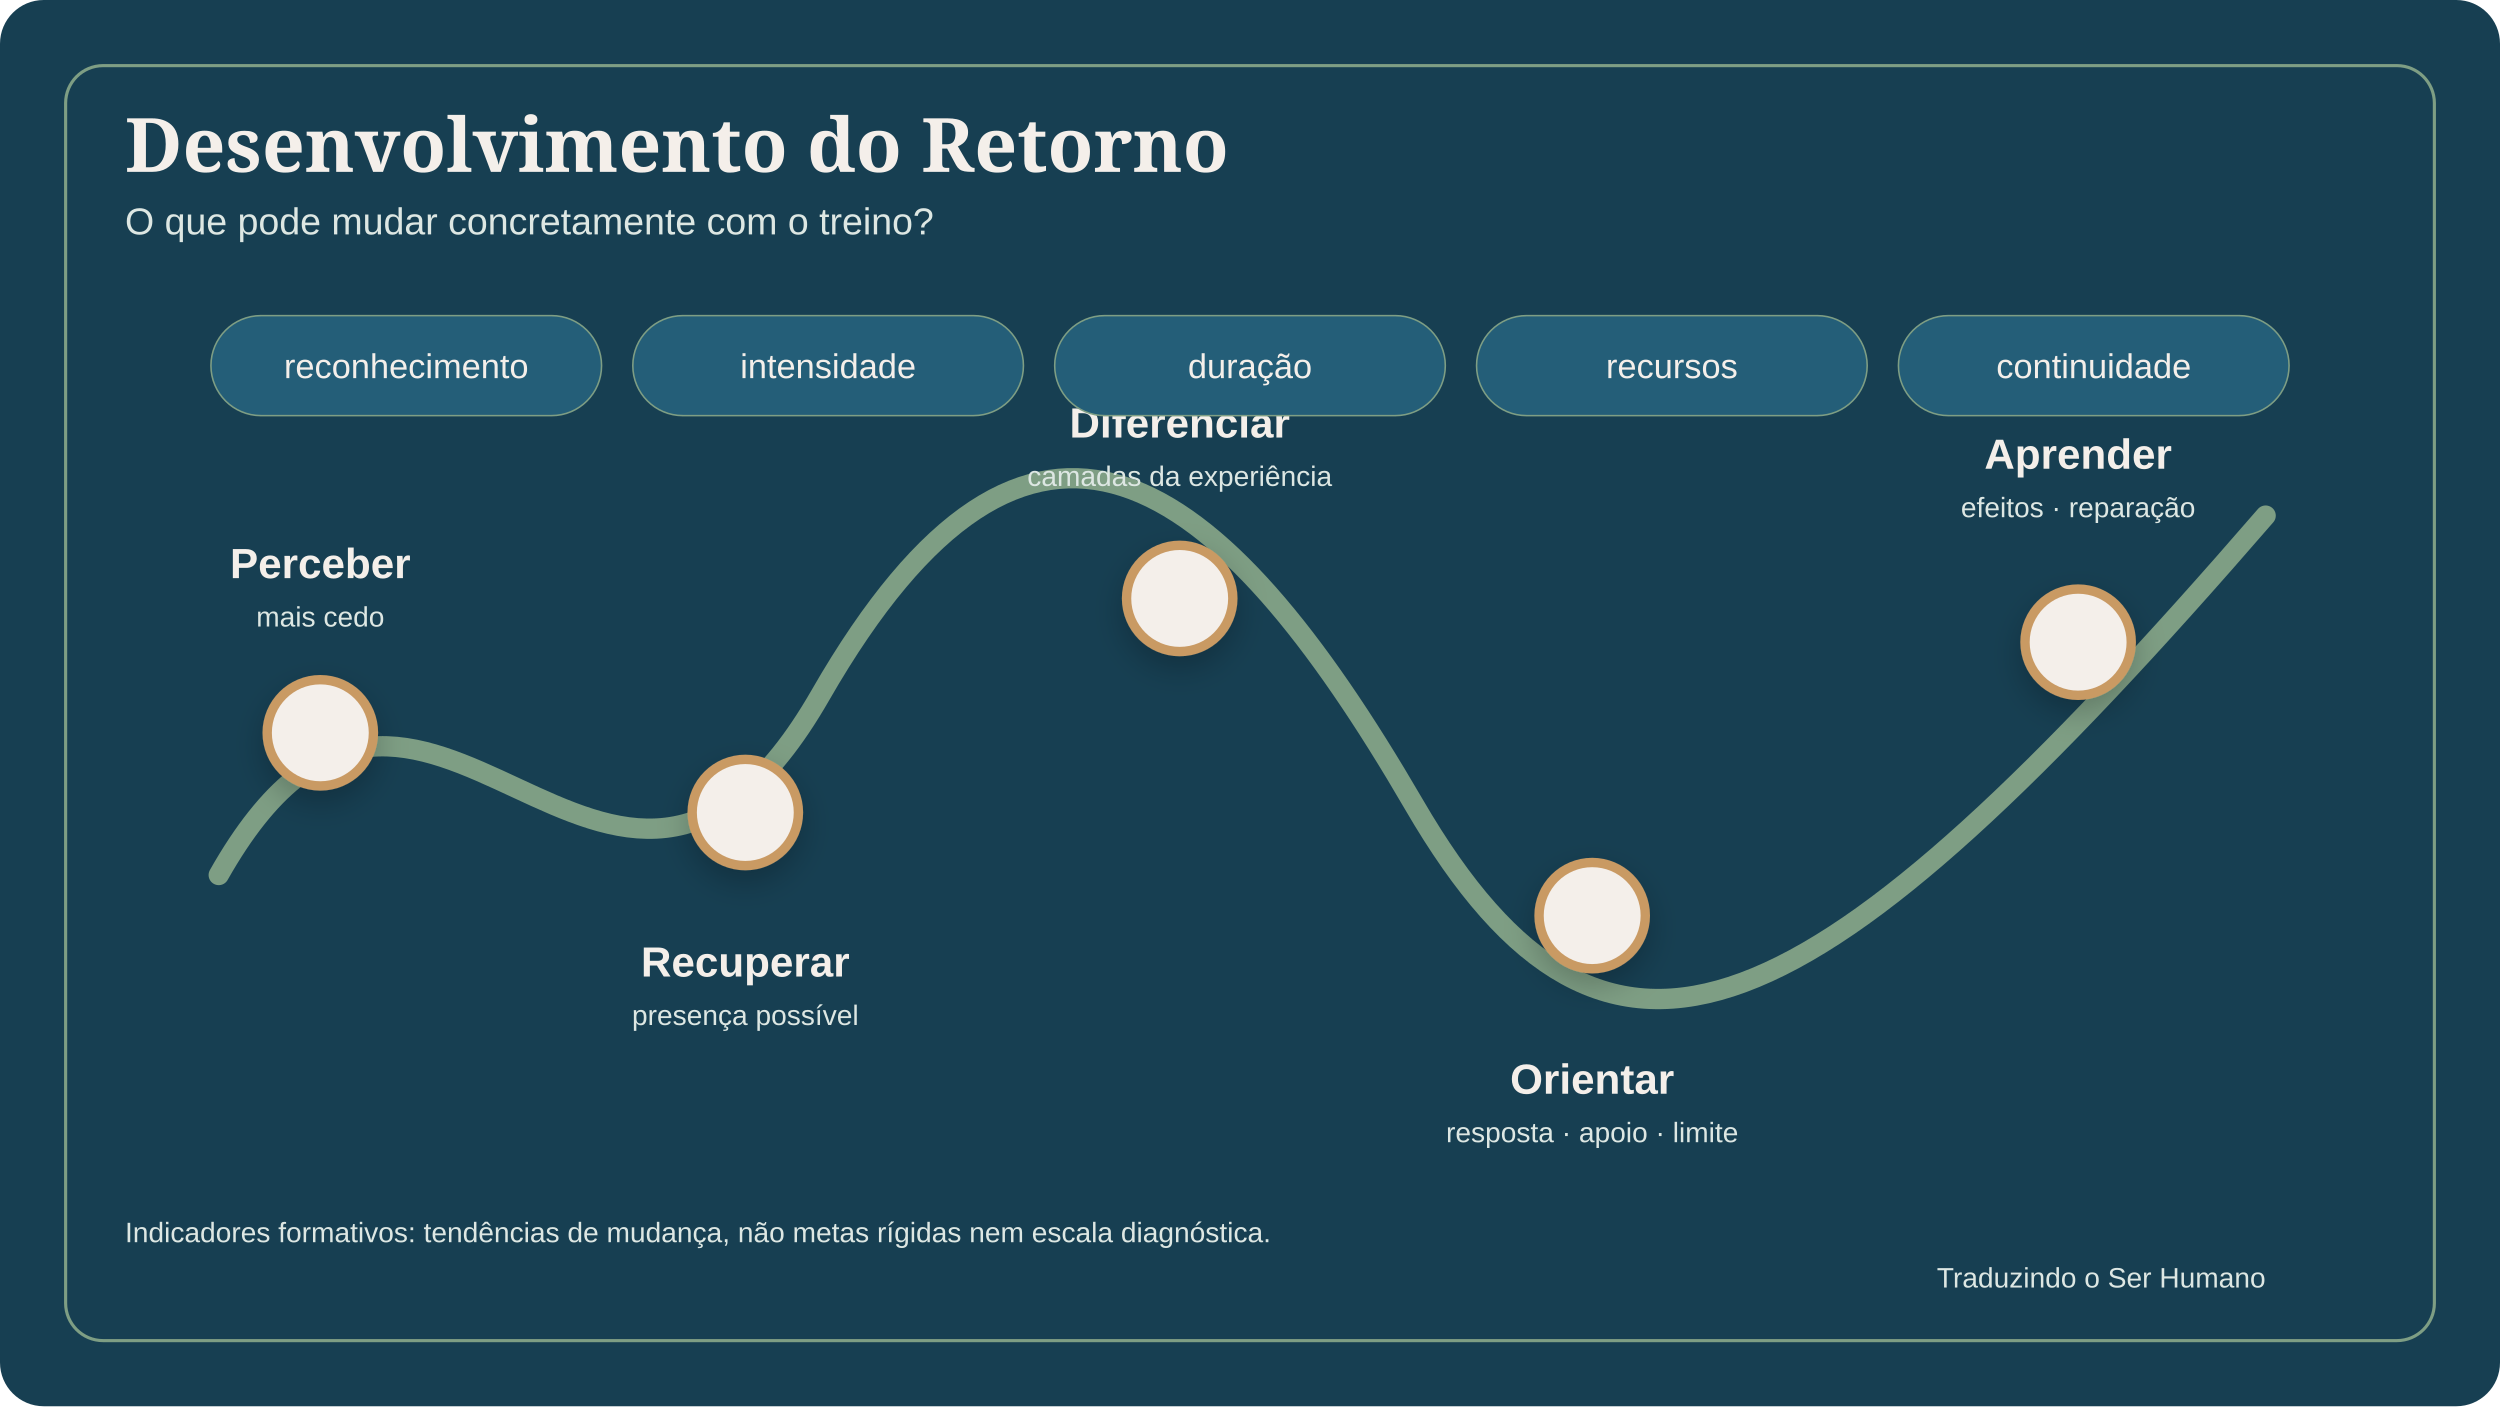
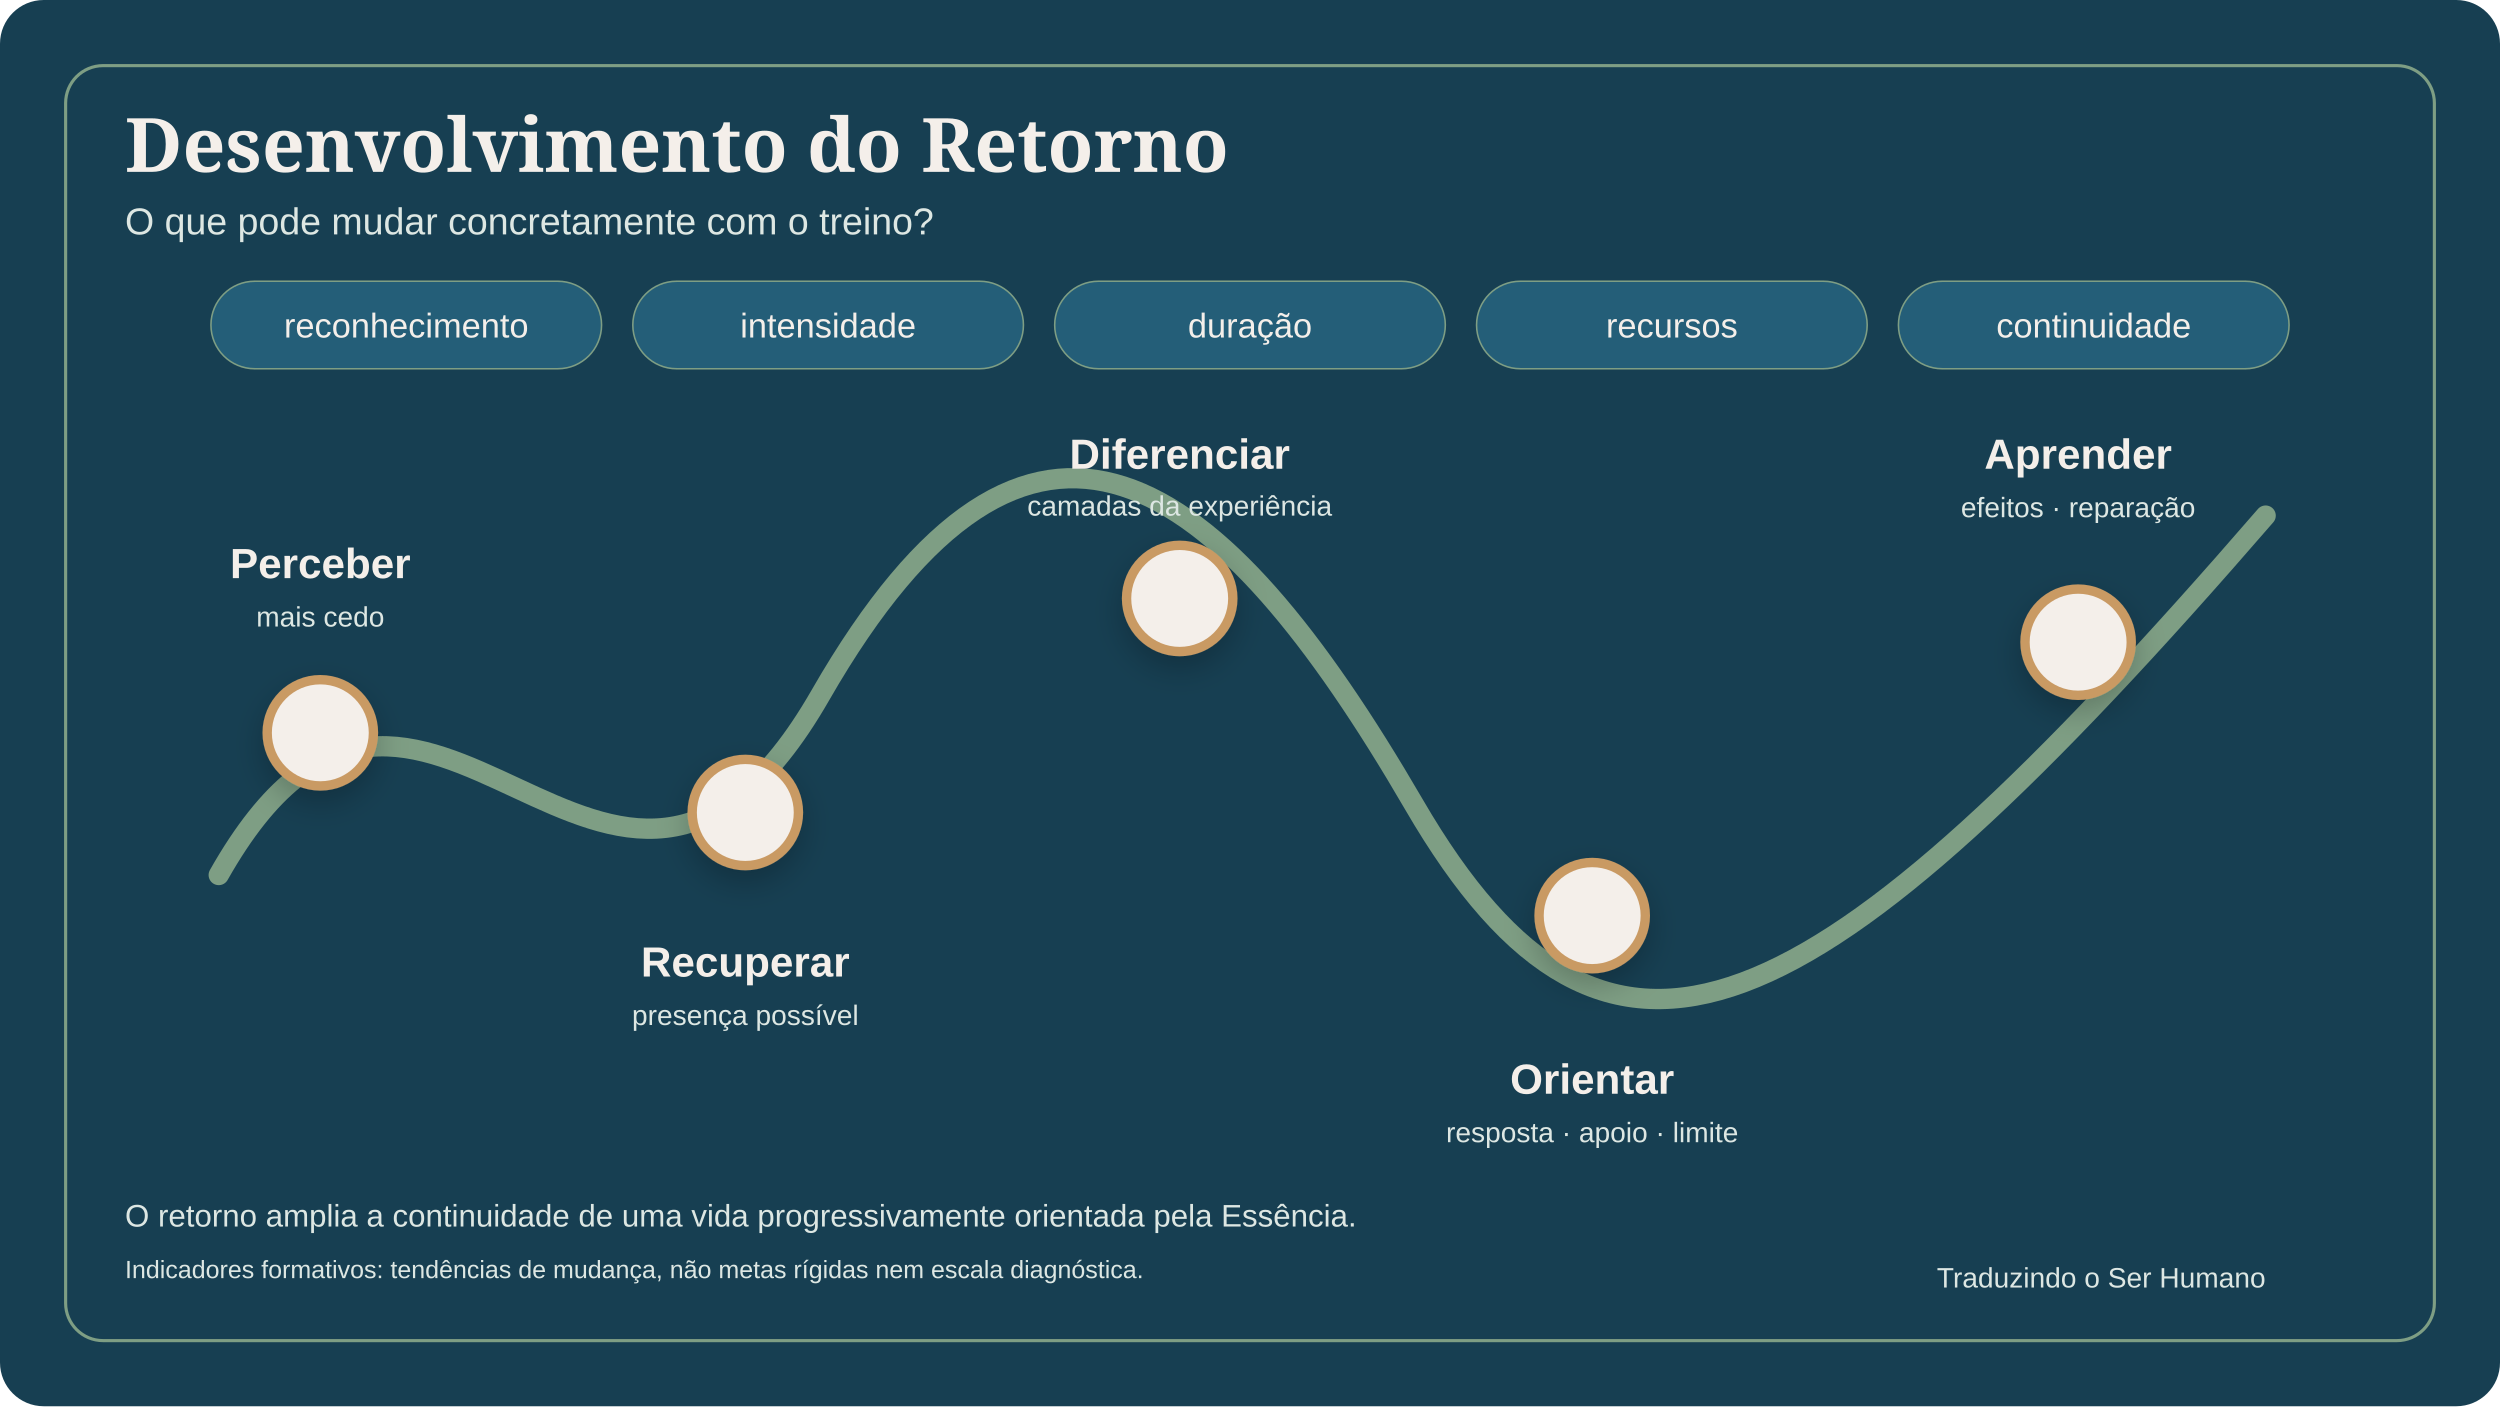
<svg xmlns="http://www.w3.org/2000/svg" width="1600" height="900" viewBox="0 0 1600 900" role="img" aria-labelledby="t d">
  <defs>
    <style>
.title{font:700 48px Georgia,serif;fill:#F4EFEA}.sub{font:400 24px Arial,sans-serif;fill:#DDE7E3}
.h{font:700 27px Arial,sans-serif;fill:#F4EFEA}.b{font:400 22px Arial,sans-serif;fill:#F4EFEA}
.small{font:400 18px Arial,sans-serif;fill:#DDE7E3}.label{font:700 20px Arial,sans-serif;letter-spacing:2px;fill:#C9D8D1}
</style>
    <filter id="shadow">
      <feDropShadow dx="0" dy="8" stdDeviation="10" flood-opacity=".22" />
    </filter>
  </defs>
  <rect width="1600" height="900" rx="28" fill="#173F52" />
  <rect x="42" y="42" width="1516" height="816" rx="24" fill="none" stroke="#7E9E84" stroke-width="2" />
  <text x="80" y="110" class="title">Desenvolvimento do Retorno</text>
  <text x="80" y="150" class="sub">O que pode mudar concretamente com o treino?</text>
  <path d="M140 560 C270 330 390 680 525 445 S780 300 905 515 S1160 665 1450 330" fill="none" stroke="#7E9E84" stroke-width="13" stroke-linecap="round" />
  <g fill="#F4EFEA" stroke="#C99A64" stroke-width="6" filter="url(#shadow)">
    <circle cx="205" cy="469" r="34" />
    <circle cx="477" cy="520" r="34" />
    <circle cx="755" cy="383" r="34" />
    <circle cx="1019" cy="586" r="34" />
    <circle cx="1330" cy="411" r="34" />
  </g>
  <g class="h" text-anchor="middle">
    <text x="205" y="370">Perceber</text>
    <text x="205" y="401" class="small">mais cedo</text>
    <text x="477" y="625">Recuperar</text>
    <text x="477" y="656" class="small">presença possível</text>
-     <text x="755" y="280">Diferenciar</text>
-     <text x="755" y="311" class="small">camadas da experiência</text>
+     <text x="755" y="300">Diferenciar</text>
+     <text x="755" y="330" class="small">camadas da experiência</text>
    <text x="1019" y="700">Orientar</text>
    <text x="1019" y="731" class="small">resposta · apoio · limite</text>
    <text x="1330" y="300">Aprender</text>
    <text x="1330" y="331" class="small">efeitos · reparação</text>
  </g>
  <g>
-     <rect x="135" y="202" width="250" height="64" rx="32" fill="#245E78" stroke="#7E9E84" />
-     <text x="260" y="242" text-anchor="middle" class="b">reconhecimento</text>
-     <rect x="405" y="202" width="250" height="64" rx="32" fill="#245E78" stroke="#7E9E84" />
-     <text x="530" y="242" text-anchor="middle" class="b">intensidade</text>
-     <rect x="675" y="202" width="250" height="64" rx="32" fill="#245E78" stroke="#7E9E84" />
-     <text x="800" y="242" text-anchor="middle" class="b">duração</text>
-     <rect x="945" y="202" width="250" height="64" rx="32" fill="#245E78" stroke="#7E9E84" />
-     <text x="1070" y="242" text-anchor="middle" class="b">recursos</text>
-     <rect x="1215" y="202" width="250" height="64" rx="32" fill="#245E78" stroke="#7E9E84" />
-     <text x="1340" y="242" text-anchor="middle" class="b">continuidade</text>
+     <rect x="135" y="180" width="250" height="56" rx="28" fill="#245E78" stroke="#7E9E84" />
+     <text x="260" y="216" text-anchor="middle" class="b">reconhecimento</text>
+     <rect x="405" y="180" width="250" height="56" rx="28" fill="#245E78" stroke="#7E9E84" />
+     <text x="530" y="216" text-anchor="middle" class="b">intensidade</text>
+     <rect x="675" y="180" width="250" height="56" rx="28" fill="#245E78" stroke="#7E9E84" />
+     <text x="800" y="216" text-anchor="middle" class="b">duração</text>
+     <rect x="945" y="180" width="250" height="56" rx="28" fill="#245E78" stroke="#7E9E84" />
+     <text x="1070" y="216" text-anchor="middle" class="b">recursos</text>
+     <rect x="1215" y="180" width="250" height="56" rx="28" fill="#245E78" stroke="#7E9E84" />
+     <text x="1340" y="216" text-anchor="middle" class="b">continuidade</text>
  </g>
-   <text x="80" y="795" class="small">Indicadores formativos: tendências de mudança, não metas rígidas nem escala diagnóstica.</text>
+   <text x="80" y="785" class="sub" style="font-size:20px">O retorno amplia a continuidade de uma vida progressivamente orientada pela Essência.</text>
+   <text x="80" y="818" class="small" style="font-size:16px">Indicadores formativos: tendências de mudança, não metas rígidas nem escala diagnóstica.</text>
  <text x="1450" y="824" text-anchor="end" class="small">Traduzindo o Ser Humano</text>
</svg>
